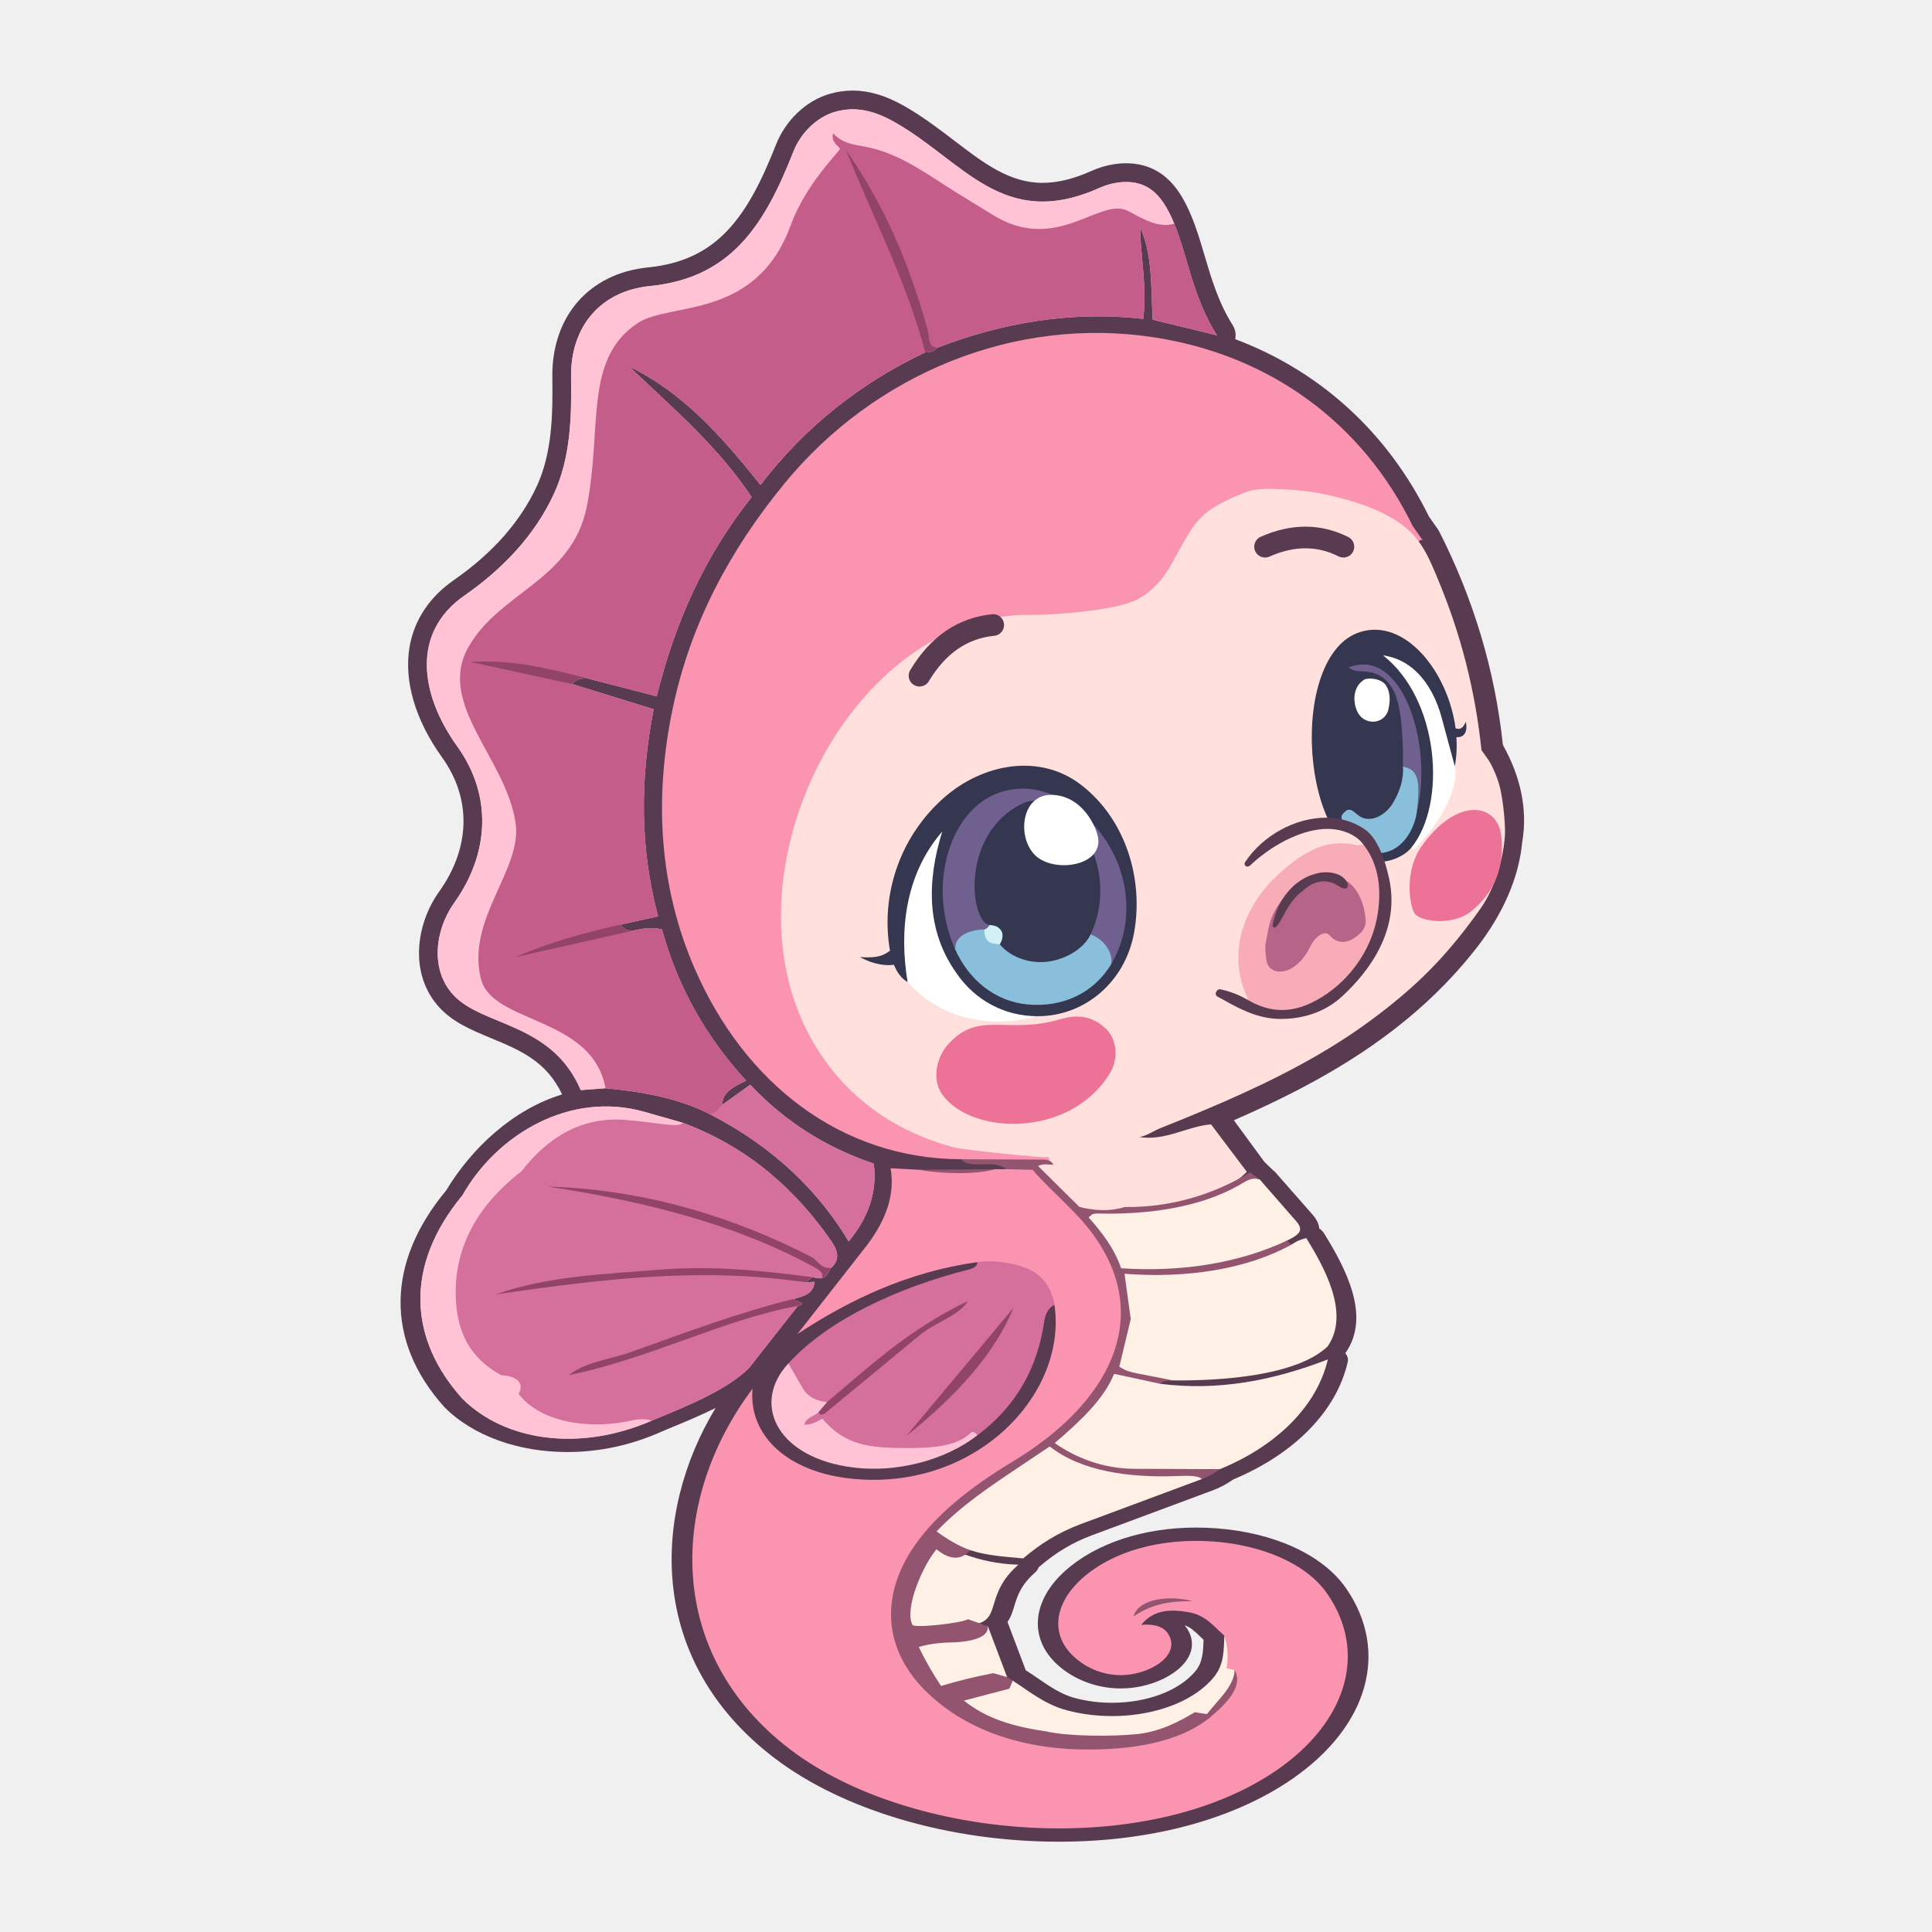
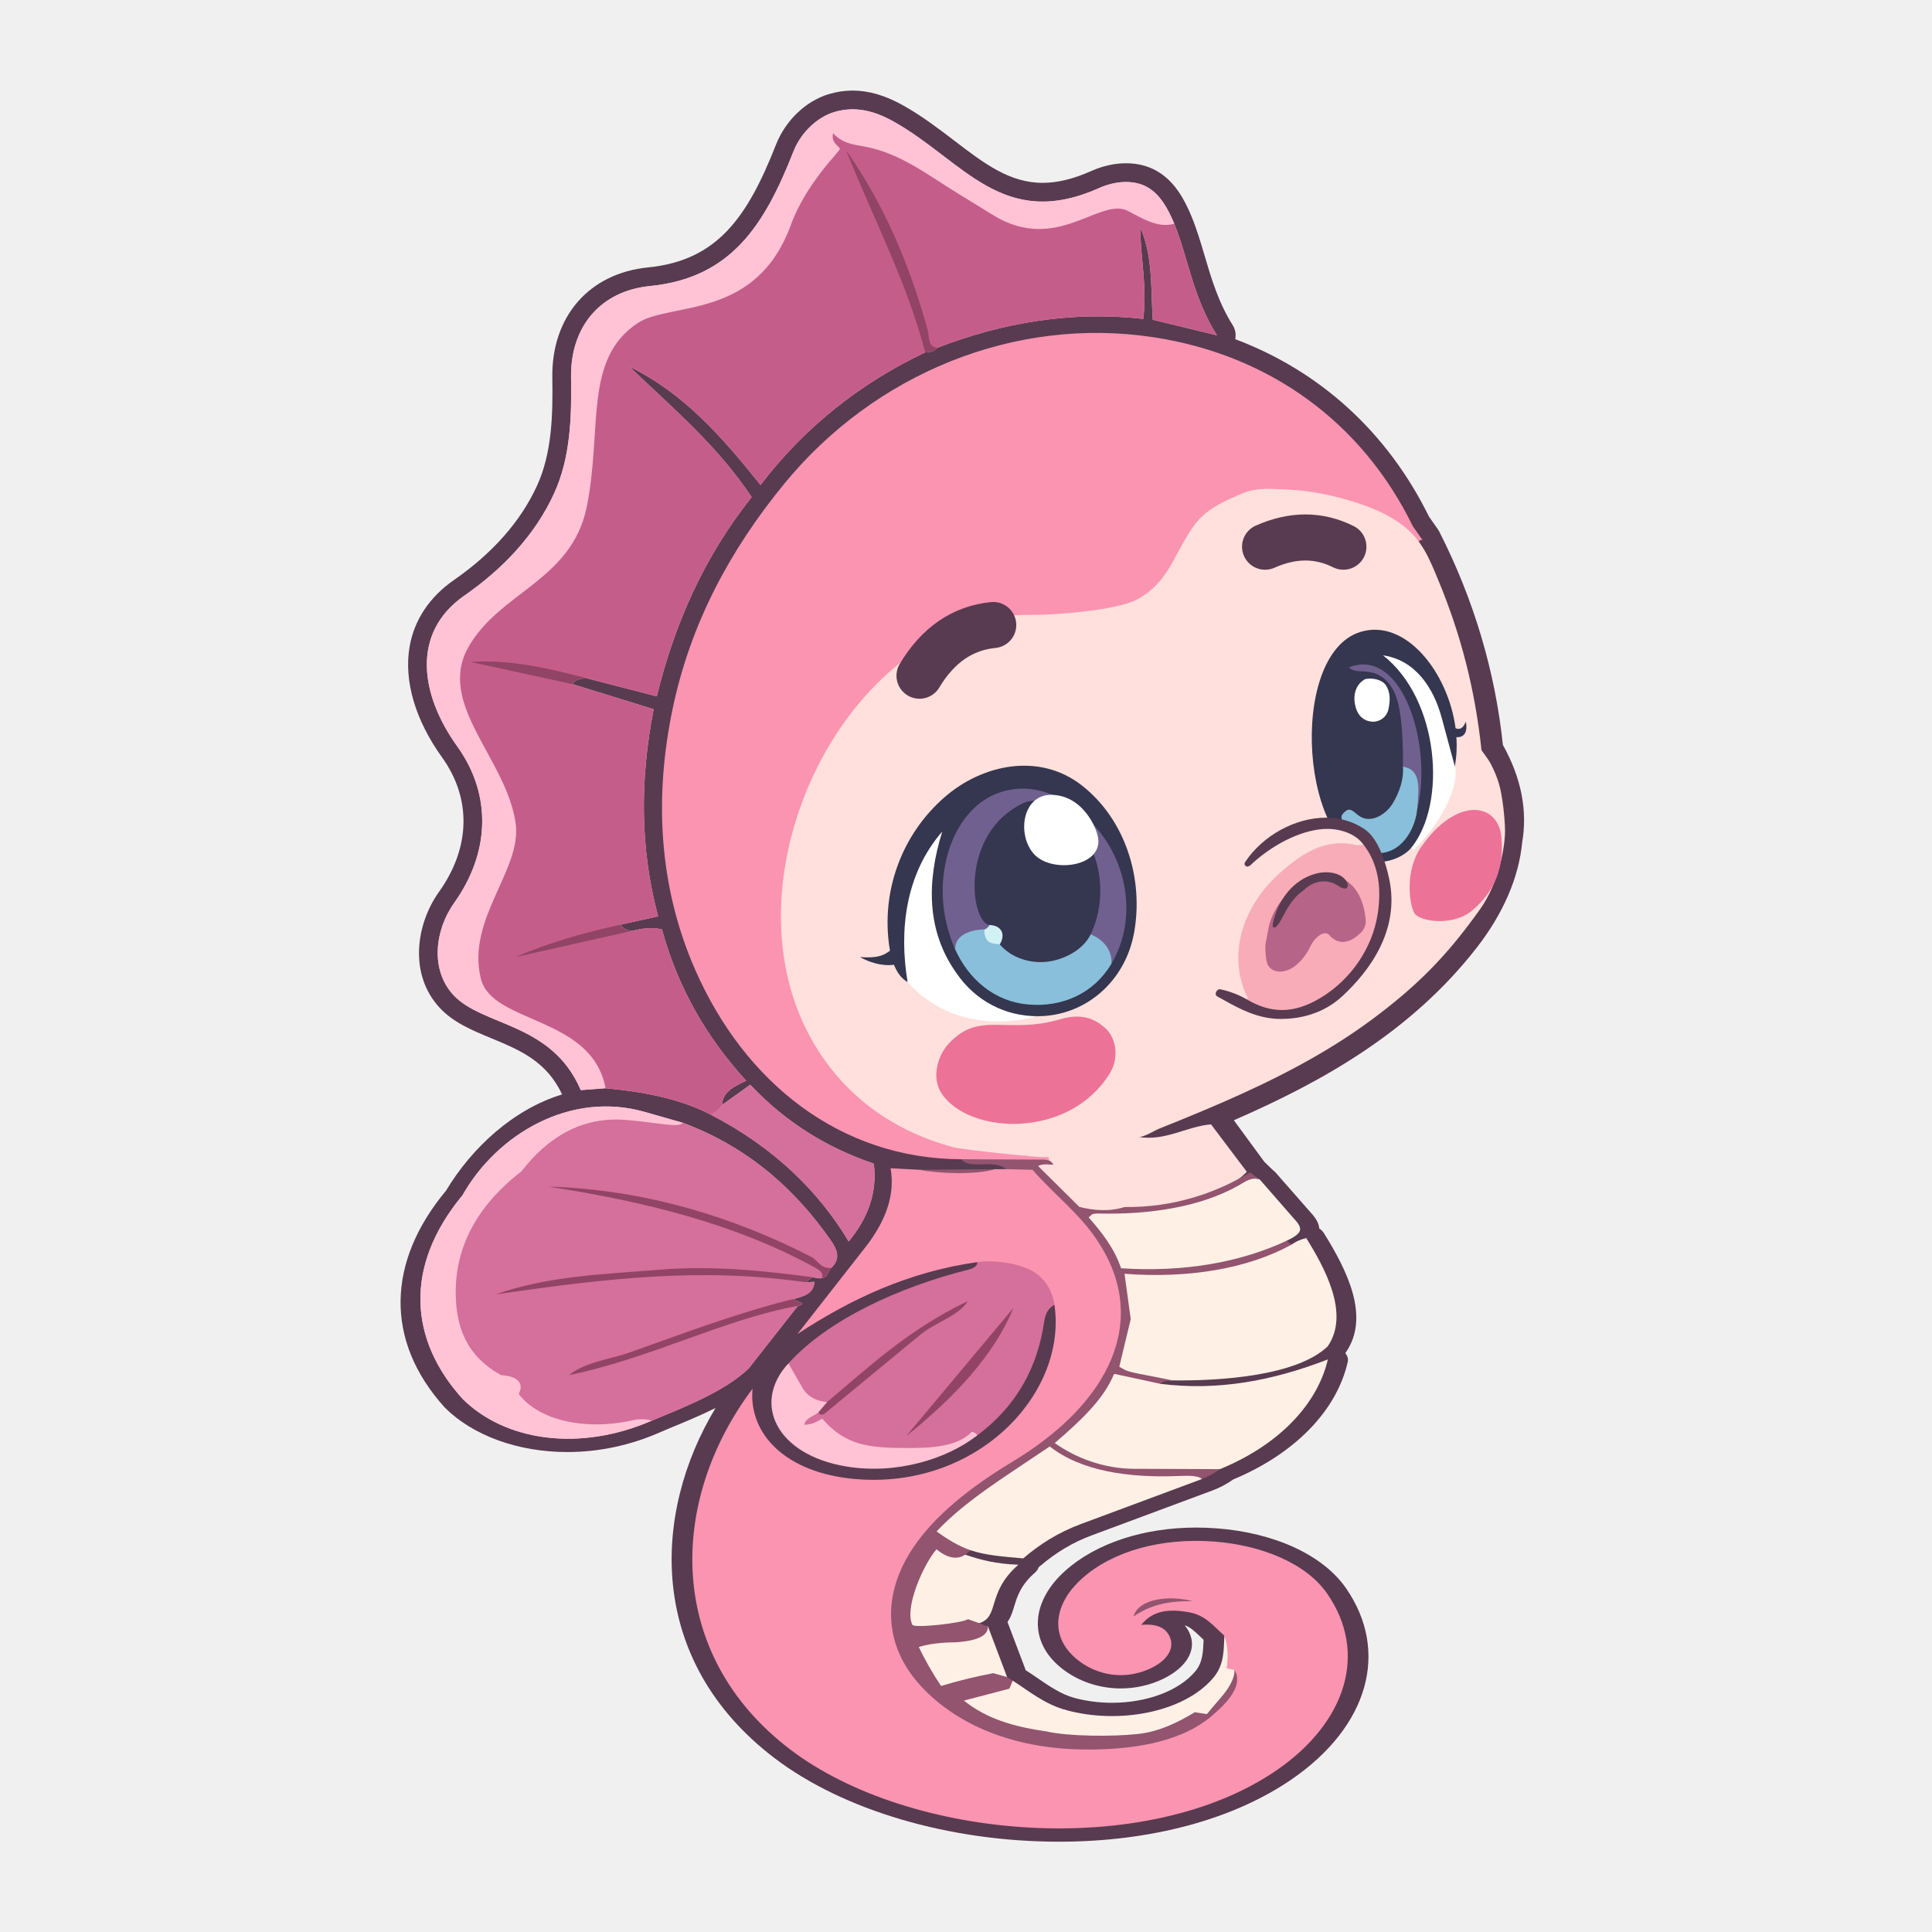
<svg xmlns="http://www.w3.org/2000/svg" width="512" height="512" viewBox="0 0 512 512" role="img" aria-labelledby="title">
  <g id="haema-default" transform="translate(108.15 24) scale(1.221)">
    <g id="art-2382">
      <path id="native-2382" fill="#583B50" d="M237.618,142.026C235.925,125.985 231.283,110.415 223.815,95.733C223.729,95.562 223.63,95.399 223.521,95.242C223.521,95.242 221.576,92.467 221.576,92.467C212.564,74.164 197.953,60.9 179.523,53.959C179.737,52.944 179.567,51.863 178.99,50.949C175.899,46.052 174.36,40.852 172.873,35.824C171.996,32.858 171.167,30.057 170.048,27.348C168.645,23.951 166.522,19.759 162.531,17.471C160.57,16.347 158.316,15.777 155.83,15.777C153.355,15.777 150.753,16.355 148.305,17.45C144.424,19.184 140.954,20.028 137.698,20.028C130.533,20.028 124.986,15.791 118.565,10.885C115.167,8.29 111.655,5.606 107.596,3.306C103.671,1.081 100.038,0 96.487,0C94.748,0 93,0.262 91.293,0.779C86.299,2.291 81.913,6.493 79.845,11.747C73.655,27.482 67.13,36.884 52.104,38.379C39.267,39.657 31.103,49.054 31.304,62.318C31.424,70.253 31.266,78.6 27.98,85.771C24.436,93.504 18.359,100.396 9.919,106.257C4.639,109.923 1.321,114.923 0.324,120.717C-0.948,128.103 1.552,136.625 7.361,144.712C13.797,153.672 13.562,164.311 6.715,173.902C1.704,180.921 0.135,191.815 6.834,199.054C9.811,202.272 13.816,203.931 18.055,205.687C24.228,208.243 30.061,210.676 33.425,217.886C22.831,221.106 13.823,229.471 8.245,238.749C-4.614,254.181 -5.109,271.308 7.867,285.738C14.085,292.032 24.026,295.499 34.536,295.5C34.537,295.5 34.538,295.5 34.539,295.5C41.551,295.5 48.447,294.006 55.036,291.06C55.036,291.06 56.794,290.318 56.794,290.318C59.922,289.031 63.381,287.6 66.729,285.943C52.857,308.931 51.77,340.766 79.487,361.898C94.415,373.28 117.516,380.075 141.282,380.075C161.224,380.075 179.206,375.232 191.916,366.438C208.462,354.991 213.039,338.751 203.577,325.066C198.597,317.863 188.08,313.001 175.446,312.059C173.97,311.948 172.482,311.893 171.024,311.893C159.612,311.893 149.249,315.323 142.592,321.303C135.371,327.792 134.702,335.969 140.929,341.652C144.521,344.93 149.528,346.81 154.665,346.81C156.194,346.81 157.725,346.647 159.217,346.324C166.014,344.854 171.792,340.216 169.694,334.996C169.415,334.302 169.028,333.673 168.545,333.116C169.621,333.4 170.581,334.263 171.975,335.6C172.197,335.813 172.422,336.029 172.654,336.246C172.65,336.331 172.647,336.416 172.644,336.501C172.547,338.911 172.456,341.187 170.853,343.098C167.324,347.306 160.398,349.921 152.778,349.921C149.92,349.921 147.145,349.557 144.53,348.839C141.749,348.075 139.228,346.35 136.789,344.682C135.978,344.127 135.18,343.582 134.383,343.072C134.383,343.072 134.057,342.864 134.057,342.864C134.057,342.864 130.187,332.625 130.187,332.625C130.158,332.549 130.125,332.474 130.087,332.4C130.852,331.308 131.216,330.106 131.558,328.977C132.21,326.827 132.948,324.39 136.058,321.673C136.463,321.319 136.73,320.918 136.853,320.501C136.931,320.445 137.005,320.386 137.076,320.326C140.659,317.263 144.242,315.125 148.35,313.597C148.35,313.597 174.538,303.856 174.538,303.856C176.174,303.248 177.606,302.493 179.121,301.436C192.398,295.88 201.522,286.603 203.952,275.918C204.098,275.263 203.893,274.602 203.408,274.037C203.455,273.98 203.498,273.923 203.539,273.864C208.883,266.088 203.727,255.957 198.78,248.001C198.539,247.607 198.19,247.266 197.766,246.988C197.663,245.454 196.51,244.184 195.821,243.423C195.821,243.423 188.304,234.858 188.304,234.858C188.138,234.667 187.943,234.489 187.721,234.329C187.721,234.329 185.842,232.513 185.842,232.513C185.842,232.513 179.223,223.489 179.223,223.489C198.354,215.156 217.653,204.393 231.951,186.017C237.685,178.646 241.089,170.763 241.801,163.207C242.999,156.258 241.593,149.138 237.618,142.026Z" />
    </g>
    <g id="art-2381">
      <path id="native-2381" fill="#FA94B1" d="M220.189,97.577C219.509,97.409 219.284,97.909 219.331,98.287C219.331,98.287 219.733,101.521 219.733,101.521C219.733,101.521 210.097,94.32 210.097,94.32C207.281,92.215 205.824,91.966 203.352,91.686C201.048,94.127 193.256,92.371 191.274,90.023C182.823,88.046 178.721,95.569 174.056,103.534C167.162,107.882 161.292,111.777 157.422,119.353C147.088,116.913 133.736,115.802 124.24,117.124C118.096,119.052 115.024,120.015 115.024,120.015C115.024,120.015 110.738,124.725 110.738,124.725C109.581,128.222 107.931,130.333 105.785,131.057C105.596,130.93 105.372,130.396 105.356,129.221C87.536,145.737 79.885,171.502 86.236,195.853C91.111,214.546 106.76,225.325 125.459,229.145C129.815,230.035 133.838,232.252 139.183,230.776C140.635,230.375 141.976,232.417 140.043,233.151C138.611,232.33 137.006,232.034 136.674,234.01C131.293,233.041 125.753,232.354 120.054,231.952C93.729,231.84 73.019,215.296 62.274,190.743C54.398,172.744 53.37,153.348 57.466,133.944C61.324,115.67 69.852,99.698 81.706,85.261C101.178,61.548 131.536,48.917 161.837,53.547C186.998,57.392 207.091,72.043 218.062,94.542C218.062,94.542 220.189,97.577 220.189,97.577Z" />
    </g>
    <g id="art-2380">
      <path id="native-2380" fill="#FFE0DC" d="M190.629,86.589C195.258,86.769 199.887,87.669 204.339,88.985C208.429,90.194 212.475,91.782 215.876,94.357C220.078,97.539 221.686,101.665 223.624,106.327C226.042,112.147 228.056,118.129 229.61,124.237C231.187,130.438 232.299,136.754 232.966,143.117C232.985,143.298 234.323,144.87 235.008,146.172C235.69,147.468 236.344,149.025 236.771,150.466C237.536,153.046 238.054,157.928 238.082,160.644C238.11,163.37 237.073,171.483 232.654,177.702C225.488,187.788 219.046,194.319 209.117,201.679C199.262,208.985 188.271,214.58 177.061,219.482C173.956,220.84 170.829,222.146 167.691,223.426C166.167,224.047 164.64,224.661 163.112,225.272C162.099,225.676 159.539,227.277 158.499,227.103C164.396,228.088 169,224.798 174.272,224.38C174.272,224.38 182.042,234.678 182.042,234.678C177.181,239.698 167.937,241.389 159.496,242.643C155.738,243.2 147.558,244.005 145.002,242.174C144.53,242.343 144.145,242.46 144.067,242.395C141.906,240.582 135.819,235.145 134.582,233.102C134.323,232.604 138.503,231.852 139.35,232.971C139.35,232.971 138.97,231.43 138.97,231.43C139.094,231.931 120.182,229.847 118.354,229.356C112.293,227.727 106.492,225.106 101.38,221.451C91.482,214.374 84.82,203.703 82.252,191.857C78.814,176.007 82.29,158.882 89.917,144.752C98.924,128.066 115.35,113.471 135.101,113.803C140.042,113.886 153.674,112.827 158.126,110.508C163.807,107.548 165.864,102.317 167.561,99.336C171.064,93.183 172.172,91.001 181.578,87.25C184.403,86.124 187.596,86.472 190.629,86.589Z" />
    </g>
    <g id="eye-2379">
      <path id="native-2379" fill="#35364F" d="M146.176,150.774C137.092,143.708 124.762,146.096 116.389,153.411C107.13,161.499 102.591,173.837 104.489,186.077C104.52,186.276 104.561,186.476 104.598,186.677C103.355,187.603 102.089,188.381 98.073,188.067C101.399,189.904 104.064,189.926 105.455,189.745C106.09,191.333 107.021,192.709 108.414,193.491C108.414,193.491 110.18,191.205 110.18,191.205C109.744,187.003 109.279,175.85 111.607,172.632C110.942,187.184 120.111,204.059 136.64,200.903C146.835,200.913 155.596,193.518 157.556,182.863C159.708,171.166 155.743,158.214 146.176,150.774Z" />
    </g>
    <g id="art-2378">
      <path id="native-2378" fill="#FFC3D5" d="M73.933,277.345C73.933,277.345 84.6,263.773 84.6,263.773C85.559,263.727 85.813,263.212 85.107,262.986C84.418,262.765 84.056,262.486 83.658,262.276C86.001,261.695 88.024,261.102 88.201,258.559C88.201,258.559 86.316,258.654 86.316,258.654C86.755,258.263 87.217,258.001 87.727,257.547C88.36,257.63 89.119,257.908 89.828,257.756C91.188,257.462 91.172,256.161 91.845,255.525C93.983,253.497 93.151,251.505 91.522,249.25C84.537,239.335 74.643,229.626 59.6,224.032C59.6,224.032 51.324,221.671 51.324,221.671C35.179,217.066 19.277,226.545 11.801,239.769C-1.064,255.312 0.322,271.252 11.83,283.971C21.164,293.22 37.37,295.446 52.886,288.686C59.788,285.817 68.727,282.363 73.933,277.345Z" />
    </g>
    <g id="art-2377">
      <path id="native-2377" fill="#FFC3D5" d="M9.82,196.292C16.198,203.185 31.169,202.203 37.474,216.947C37.474,216.947 42.854,216.54 42.854,216.54C50.479,217.237 58.67,218.652 65.537,222.191C79.639,229.461 89.269,239.161 95.624,249.796C99.73,244.839 101.887,239.282 101.075,232.909C90.897,229.455 81.948,223.946 74.26,215.781C74.26,215.781 68.194,220.132 68.194,220.132C68.158,217.62 70.378,216.257 73.378,214.92C64.735,205.439 58.605,194.792 55.096,182.067C52.634,181.463 50.449,181.967 48.44,182.419C47.493,182.207 46.604,181.846 46.097,181.039C46.097,181.039 54.269,179.23 54.269,179.23C50.311,164.514 50.318,149.561 53.293,134.276C53.293,134.276 35.658,128.826 35.658,128.826C36.29,127.748 37.725,127.559 38.965,127.599C38.965,127.599 53.971,131.482 53.971,131.482C57.878,115.623 64.229,101.253 74.565,88.237C67.138,77.069 57.62,69.104 48.015,59.907C59.802,65.66 68.138,75.147 76.49,85.6C86.227,72.86 98.393,63.383 112.242,56.823C113.169,56.871 114.188,56.631 114.837,55.834C128.853,50.403 143.985,47.778 159.551,49.561C160.446,42.758 159.005,36.732 158.882,29.655C161.644,35.832 161.182,42.529 161.619,49.738C161.619,49.738 175.55,53.12 175.55,53.12C170.303,44.807 169.225,36.009 166.288,28.901C165.01,25.808 163.295,22.598 160.508,21C157.404,19.22 153.299,19.672 149.964,21.163C129.1,30.489 120.571,15.335 105.59,6.844C101.415,4.479 97.162,3.252 92.472,4.673C88.977,5.731 85.338,8.895 83.631,13.236C77.392,29.092 70.198,40.666 52.507,42.427C41.691,43.504 35.205,51.3 35.371,62.257C35.5,70.758 35.288,79.588 31.677,87.466C27.493,96.596 20.401,103.93 12.239,109.598C0.569,117.701 2.642,131.169 10.665,142.339C18.345,153.031 17.624,165.622 10.026,176.265C5.788,182.202 4.768,190.832 9.82,196.292Z" />
    </g>
    <g id="art-2376">
      <path id="native-2376" fill="#C55D8B" d="M166.288,28.901C169.225,36.009 170.303,44.807 175.549,53.12C175.549,53.12 161.619,49.738 161.619,49.738C161.183,42.529 161.644,35.832 158.882,29.655C159.005,36.732 160.446,42.758 159.551,49.561C143.985,47.778 128.853,50.403 114.837,55.834C114.12,56.295 113.352,56.345 112.794,55.692C111.504,54.183 112.204,50.533 112.449,54.63C112.493,55.354 112.388,56.087 112.242,56.823C98.393,63.383 86.227,72.86 76.49,85.6C68.138,75.147 59.802,65.66 48.015,59.907C57.619,69.104 67.138,77.069 74.564,88.237C64.229,101.253 57.878,115.623 53.971,131.482C53.971,131.482 38.965,127.599 38.965,127.599C35.268,127.183 34.166,127.592 35.658,128.826C35.658,128.826 53.293,134.276 53.293,134.276C50.318,149.561 50.311,164.514 54.269,179.23C54.269,179.23 46.097,181.039 46.097,181.039C43.416,181.899 44.197,182.359 48.44,182.419C50.449,181.967 52.634,181.463 55.096,182.067C58.605,194.792 64.735,205.439 73.378,214.92C70.378,216.257 68.158,217.62 68.194,220.132C70.369,222.812 68.455,223.142 65.537,222.191C58.67,218.652 50.479,217.237 42.854,216.54C42.854,216.54 40.506,215.629 40.506,215.629C38.393,210.314 34.356,206.472 28.394,204.104C13.952,198.629 10.408,193.571 15.196,178.332C21.129,169.198 22.418,160.419 19.063,151.996C19.063,151.996 10.711,135.177 10.711,135.177C7.101,124.43 10.316,119.226 18.067,111.712C29.029,105.42 35.472,96.865 37.397,86.047C37.397,86.047 39.7,62.971 39.7,62.971C41.786,53.927 44.908,50.24 53.467,46.752C70.944,44.914 78.947,37.2 84.977,20.727C84.977,20.727 90.886,12.895 90.886,12.895C89.396,8.01 92.388,6.903 96.375,9.468C107.872,12.702 118.662,18.099 128.744,25.658C135.63,28.906 142.863,28.405 150.441,24.154C156.001,23.443 161.283,25.025 166.288,28.901Z" />
    </g>
    <g id="art-2375">
      <path id="native-2375" fill="#D56F9B" d="M59.6,224.032C74.643,229.626 84.536,239.335 91.523,249.25C93.151,251.505 93.983,253.497 91.845,255.525C91.845,255.525 89.828,257.756 89.828,257.756C89.119,257.908 88.36,257.63 87.727,257.547C83.857,257.861 83.385,258.23 86.316,258.654C86.316,258.654 88.201,258.559 88.201,258.559C88.024,261.102 86.001,261.695 83.658,262.276C82.499,263.183 82.855,263.67 84.6,263.773C84.6,263.773 73.933,277.345 73.933,277.345C68.727,282.363 59.788,285.817 52.886,288.686C39.741,292.711 22.855,290.895 21.975,281.023C3.814,274.956 5.266,253.513 15.404,241.212C25.395,223.033 39.21,219.035 59.6,224.032Z" />
    </g>
    <g id="art-2374">
      <path id="native-2374" fill="#FFC3D5" d="M166.288,28.901C162.816,29.936 159.459,27.792 156.215,26.121C150.184,23.016 140.791,35.526 126.986,27.039C126.986,27.039 119.234,22.273 119.234,22.273C112.844,18.344 106.751,13.552 99.099,12.163C96.282,11.652 94.246,11.408 92.252,9.272C91.708,11.335 93.515,11.989 93.718,12.643C93.858,13.094 86.471,19.88 83.056,29.206C75.488,49.872 56.883,45.848 49.904,50.426C38.012,58.228 42.205,73.32 38.785,90.3C35.547,106.377 19.766,108.819 13.04,120.885C6.16,133.226 21.37,145.052 23.342,159.043C24.764,169.142 12.594,179.789 15.795,192.76C18.239,202.668 39.914,200.759 42.854,216.54C42.854,216.54 37.474,216.947 37.474,216.947C31.169,202.203 16.198,203.185 9.82,196.292C4.768,190.832 5.788,182.201 10.026,176.265C17.624,165.622 18.345,153.032 10.665,142.339C2.642,131.169 0.569,117.701 12.239,109.598C20.401,103.93 27.493,96.596 31.677,87.466C35.288,79.588 35.5,70.758 35.371,62.257C35.205,51.3 41.691,43.504 52.507,42.427C70.198,40.666 77.392,29.092 83.631,13.236C85.338,8.895 88.977,5.731 92.472,4.673C97.162,3.252 101.415,4.479 105.59,6.844C120.571,15.335 129.1,30.489 149.964,21.163C153.299,19.672 157.404,19.22 160.508,21C163.295,22.598 165.01,25.808 166.288,28.901Z" />
    </g>
    <g id="art-2373">
      <path id="native-2373" fill="#FFF0E5" d="M165.919,279.949C162.325,279.974 154.924,279.222 154.353,277.011C154.353,277.011 153.313,276.578 153.313,276.578C156.415,269.577 155.657,262.973 154.587,255.913C167.915,257.809 180.455,254.574 191.75,250.462C192.419,250.084 192.832,249.618 194.944,249.053C198.801,255.33 204.534,265.424 199.581,272.575C192.901,278.953 176.488,280.077 165.919,279.949Z" />
    </g>
    <g id="art-2372">
      <path id="native-2372" fill="#FFF0E5" d="M176.205,299.212C171.337,300.449 163.062,300.246 157.554,299.824C149.635,299.216 144.371,297.178 138.795,293.527C138.795,293.527 145.737,287.349 145.737,287.349C148.225,284.272 150.722,281.33 153.227,278.524C155.509,277.929 161.583,279.394 163.345,280.706C175.784,282.243 187.509,280.081 199.631,275.395C197.272,285.478 188.565,294.17 176.205,299.212Z" />
    </g>
    <g id="art-2371">
      <path id="native-2371" fill="#FFC3D5" d="M59.6,224.032C58.812,225.239 54.057,223.955 47.198,223.415C37.473,222.648 30.144,227.402 24.619,234.564C14.738,242.189 10.47,251.018 10.333,260.381C10.279,267.493 12.123,274.408 20.215,278.817C23.53,279.001 25.319,280.451 24.003,282.884C28.305,288.612 38.382,290.912 48.718,288.613C50.226,288.277 51.712,288.298 52.886,288.686C37.37,295.446 21.164,293.22 11.83,283.971C0.322,271.252 -1.063,255.312 11.801,239.769C19.277,226.545 35.179,217.066 51.324,221.671C51.324,221.671 59.6,224.032 59.6,224.032Z" />
    </g>
    <g id="art-2370">
      <path id="native-2370" fill="#FFF0E5" d="M172.304,301.354C172.304,301.354 146.116,311.094 146.116,311.094C140.977,313.006 137.051,315.555 133.505,318.585C129.23,318.21 125.275,317.903 122.116,316.828C119.641,316.826 117.345,315.861 115.228,313.933C113.491,314.109 112.905,313.726 113.515,312.717C116.406,307.934 132.394,297.154 139.456,293.139C147.065,299.017 158.029,301.342 172.349,300.113C172.349,300.113 172.304,301.354 172.304,301.354Z" />
    </g>
    <g id="art-2369">
      <path id="native-2369" fill="#FFF0E5" d="M184.834,236.327C184.834,236.327 192.148,244.703 192.148,244.703C192.857,245.503 193.92,246.545 193.521,247.564C193.232,248.302 191.966,249.038 190.8,249.59C181.744,255.954 166.766,256.841 153.986,256.28C153.986,256.28 151.35,250.73 151.35,250.73C149.572,248.631 148.344,246.564 147.661,244.531C147.661,244.531 147.329,243.259 147.329,243.259C160.271,243.658 172.888,241.669 182.672,235.643C182.672,235.643 184.834,236.327 184.834,236.327Z" />
    </g>
    <g id="art-2368">
      <path id="native-2368" fill="#D56F9B" d="M65.537,222.191C67.075,221.732 67.53,220.609 68.194,220.132C68.194,220.132 74.26,215.781 74.26,215.781C81.948,223.946 90.896,229.455 101.076,232.909C101.886,239.282 99.73,244.839 95.624,249.796C89.269,239.161 79.639,229.461 65.537,222.191Z" />
    </g>
    <g id="art-2367">
      <path id="native-2367" fill="#FFF0E5" d="M120.923,317.771C124.311,318.938 127.654,319.789 132.459,319.957C125.465,326.067 128.485,331.132 123.99,332.65C118.746,334.42 112.761,335.294 107.386,334.222C106.203,326.782 109.038,320.349 113.779,313.642C116.317,315.828 118.207,316.835 120.923,317.771Z" />
    </g>
    <g id="art-2366">
      <path id="native-2366" fill="#ED7298" d="M218.377,178.484C217.303,176.565 216.269,169.305 219.93,164.089C227.6,153.162 236.602,154.487 237.298,162.081C237.901,168.65 235.899,173.816 230.91,177.99C226.733,181.485 219.435,180.374 218.377,178.484Z" />
    </g>
    <g id="art-2365">
      <path id="native-2365" fill="#FFF0E5" d="M179.415,342.828C179.994,346.267 177.104,350.202 173.373,352.391C168.962,355.2 163.179,358.25 156.308,358.302C156.308,358.302 136.747,358.451 136.747,358.451C137.978,357.432 137.983,356.839 138.606,356.152C135.341,355.306 139.619,350.709 142.778,351.496C154.441,354.7 168.543,351.92 174.789,344.473C177.228,341.564 176.997,338.366 177.173,335.36C179.605,337.451 178.163,340.559 179.415,342.828Z" />
    </g>
    <g id="art-2364">
      <path id="native-2364" fill="#FFF0E5" d="M130.009,344.342C125.193,345.513 120.576,346.661 114.915,347.471C111.154,343.874 108.822,339.896 107.868,335.629C114.778,335.842 120.816,335.682 125.84,333.309C125.84,333.309 130.009,344.342 130.009,344.342Z" />
    </g>
    <g id="art-2363">
      <path id="native-2363" fill="#FFF0E5" d="M131.235,345.125C134.674,347.322 138.098,350.211 142.778,351.496C142.778,351.496 138.606,356.152 138.606,356.152C132.245,358.736 122.014,353.347 116.168,348.257C122.079,347.821 126.367,346.173 131.235,345.125Z" />
    </g>
    <g id="art-2362">
      <path id="native-2362" fill="#914466" d="M91.845,255.525C91.172,256.161 91.188,257.462 89.828,257.756C90.18,256.728 89.532,256.116 88.183,255.39C71.092,246.026 51.331,241.086 30.412,237.887C51.831,238.55 70.904,244.65 87.421,253.092C89.033,253.902 89.465,255.782 91.845,255.525Z" />
    </g>
    <g id="art-2361">
      <path id="native-2361" fill="#914466" d="M87.727,257.547C87.217,258.001 86.755,258.263 86.316,258.654C63.867,255.42 43.501,257.714 19,261.285C30.482,257.256 42.59,256.901 54.777,255.912C66.177,254.984 77.339,256.185 87.727,257.547Z" />
    </g>
    <g id="art-2360">
      <path id="native-2360" fill="#914466" d="M114.837,55.834C114.188,56.631 113.169,56.871 112.242,56.823C108.268,41.593 101.131,28.127 95.061,12.955C103.372,24.795 108.873,37.853 112.734,51.844C113.213,53.578 112.739,55.607 114.837,55.834Z" />
    </g>
    <g id="art-2359">
      <path id="native-2359" fill="#914466" d="M84.6,263.773C68.556,266.674 52.596,275.189 34.943,278.794C38.556,275.893 43.692,275.449 48.185,273.859C60.228,269.56 71.713,265.225 83.658,262.276C84.056,262.486 84.418,262.765 85.107,262.986C85.813,263.212 85.559,263.727 84.6,263.773Z" />
    </g>
    <g id="art-2358">
      <path id="native-2358" fill="#914466" d="M46.097,181.039C46.604,181.846 47.493,182.207 48.44,182.419C48.44,182.419 23.352,188.067 23.352,188.067C30.544,184.904 38.298,182.766 46.097,181.039Z" />
    </g>
    <g id="art-2357">
      <path id="native-2357" fill="#914466" d="M38.965,127.599C37.725,127.559 36.29,127.748 35.658,128.826C35.658,128.826 13.602,124.024 13.602,124.024C22.203,123.4 30.761,125.476 38.965,127.599Z" />
    </g>
    <g id="art-2356">
      <path id="native-2356" fill="#92546E" d="M165.919,279.949C164.685,279.932 163.751,280.17 163.345,280.706C163.345,280.706 153.227,278.524 153.227,278.524C153.227,278.524 154.353,277.011 154.353,277.011C155.68,278.061 158.119,278.4 160.511,278.876C160.511,278.876 165.919,279.949 165.919,279.949Z" />
    </g>
    <g id="art-2355">
      <path id="native-2355" fill="#FA94B1" d="M110.891,234.229C116.308,234.631 121.868,234.788 127.355,234.109C127.355,234.109 129.849,234.103 129.849,234.103C129.375,232.671 136.072,232.887 136.283,233.18C143.15,240.502 150.149,247.955 154.74,256.026C157.63,269.706 153.61,281.987 139.575,292.919C139.235,293.189 139.26,293.651 139.39,294.168C133.062,296.78 126.77,301.235 121.756,305.17C119.025,307.315 116.393,309.539 114.216,311.937C113.95,312.231 114.13,312.694 114.438,313.204C113.579,313.298 112.856,313.438 112.607,313.74C107.669,319.738 103.652,329.174 107.688,335.481C106.917,337.823 107.663,340.341 109.925,343.035C115.164,349.648 123.862,356.929 136.598,357.833C136.789,358.367 137.022,358.797 137.402,358.86C148.932,360.781 165.462,358.714 173.878,353.215C177.364,349.879 179.209,346.417 179.415,342.828C179.415,342.828 177.653,342.426 177.653,342.426C178.07,340.032 177.909,337.677 177.173,335.36C174.83,333.346 173.158,330.924 169.47,330.273C165.547,329.581 161.795,329.652 159.129,333.014C162.51,332.723 164.523,333.634 165.363,335.723C166.825,339.36 162.6,342.547 157.794,343.586C152.705,344.686 147.868,342.983 144.582,339.984C139.05,334.934 140.531,328.106 146.226,322.988C152.875,317.015 163.405,314.068 174.932,314.927C184.794,315.663 194.775,319.423 199.49,326.243C208.406,339.138 203.552,354.154 188.644,364.468C160.444,383.979 108.952,379.893 82.903,360.032C55.698,339.291 56.55,305.991 74.758,281.764C73.851,291.669 82.059,299.997 96.841,301.339C123.459,303.755 143.125,282.84 140.287,263.532C140.287,263.532 137.96,262.933 137.96,262.933C137.196,257.947 131.937,255.248 124.722,255.634C124.722,255.634 123.486,254.283 123.486,254.283C108.656,256.39 96.091,262.272 84.5,269.89C84.5,269.89 99.595,250.607 99.595,250.607C103.692,245.187 105.738,239.637 104.722,233.906C104.722,233.906 110.891,234.229 110.891,234.229Z" />
    </g>
    <g id="art-2354">
      <path id="native-2354" fill="#92546E" d="M140.043,233.151C139.336,233.163 137.987,232.807 136.725,233.409C136.725,233.409 145.699,242.302 145.699,242.302C148.354,243.148 149.01,243.891 147.661,244.531C150.697,247.944 153.317,251.387 154.752,255.611C168.224,256.504 180.537,254.402 190.8,249.59C190.992,249.898 191.254,250.106 191.75,250.462C182.267,255.762 169.107,257.868 155.496,256.806C155.496,256.806 156.843,266.648 156.843,266.648C156.843,266.648 154.353,277.011 154.353,277.011C156.95,278.287 156.286,278.781 153.227,278.524C151.025,283.99 146.003,288.695 140.344,293.549C144.759,296.665 150.787,299.114 157.581,299.14C157.581,299.14 176.205,299.212 176.205,299.212C174.989,300.097 173.794,300.8 172.304,301.354C171.341,300.492 168.935,300.642 166.755,300.718C156.302,301.085 146.126,299.662 139.26,294.29C139.26,294.29 132.622,298.733 132.622,298.733C126.097,303.1 119.828,307.31 114.708,312.725C116.984,314.397 119.468,315.927 122.116,316.828C122.116,316.828 120.923,317.771 120.923,317.771C119.166,318.94 117.084,318.555 114.676,316.615C111.831,319.925 107.642,329.389 109.456,333.001C109.848,333.781 120.234,332.638 121.518,331.785C121.518,331.785 123.99,332.65 123.99,332.65C124.561,332.781 124.946,333.195 125.84,333.309C125.949,335.33 123.606,336.493 118.813,336.798C115.593,336.825 112.935,337.164 110.838,337.815C112.247,340.741 113.857,343.559 115.67,346.271C119.25,345.19 123.025,344.264 126.994,343.493C126.994,343.493 130.009,344.342 130.009,344.342C130.009,344.342 131.235,345.125 131.235,345.125C131.235,345.125 130.515,346.86 130.515,346.86C130.515,346.86 120.628,349.447 120.628,349.447C125.557,353.387 131.351,355.1 138.606,356.152C143.396,357.235 152.889,357.281 158.274,356.71C163.151,356.192 167.248,354.082 170.754,351.967C170.754,351.967 173.373,352.391 173.373,352.391C174.175,352.522 174.355,352.794 173.878,353.215C167.252,358.594 156.664,360.269 145.959,360.046C131.275,359.741 119.248,354.756 111.511,346.515C102.992,337.441 102.906,326.294 109.594,316.304C114.378,309.158 122.146,303.065 131.025,297.694C152.518,284.793 161.026,266.75 149.632,249.664C145.981,243.961 140.072,239.488 135.531,234.238C135.531,234.238 129.849,234.103 129.849,234.103C126.901,231.767 121.994,234.357 120.054,231.952C120.054,231.952 137.86,232.028 137.86,232.028C138.984,232.033 139.743,232.386 140.043,233.151Z" />
    </g>
    <g id="art-2353">
      <path id="native-2353" fill="#92546E" d="M127.355,234.109C123.481,235.317 115.578,235.133 110.891,234.229C110.891,234.229 127.355,234.109 127.355,234.109Z" />
    </g>
    <g id="art-2352">
      <path id="native-2352" fill="#92546E" d="M173.878,353.215C173.612,353.052 173.612,352.659 173.373,352.391C175.705,349.358 179.219,346.446 179.415,342.828C181.212,346.084 178.207,349.701 173.878,353.215Z" />
    </g>
    <g id="art-2351">
      <path id="native-2351" fill="#92546E" d="M170.257,327.868C164.799,327.809 161.192,328.674 157.435,331.179C158.613,327.181 165.483,326.582 170.257,327.868Z" />
    </g>
    <g id="art-2350">
      <path id="native-2350" fill="#D56F9B" d="M140.287,263.532C138.728,264.384 138.265,265.812 138.029,267.398C136.65,276.584 132.557,285.157 123.451,291.948C122.68,291.832 121.628,292.3 120.294,293.353C110.051,297.724 96.514,297.37 89.143,290.536C82.067,291.986 83.021,285.664 89.152,286.762C90.169,286.952 94.189,283.386 90.94,284.656C84.654,287.397 80.803,279.748 82.548,276.259C91.137,266.785 106.41,259.719 121.804,255.86C123.088,255.536 123.713,254.761 123.486,254.283C127.641,253.69 133.224,254.675 136.069,256.564C138.66,258.274 139.946,261.097 140.287,263.532Z" />
    </g>
    <g id="art-2349">
      <path id="native-2349" fill="#FFC3D5" d="M90.94,284.656C92.451,285.029 90.617,286.566 89.152,286.762C88.39,287.656 86.253,288.016 85.987,289.582C88.094,289.502 88.706,288.823 89.899,288.262C94.923,294.11 100.121,294.619 108.279,294.626C113.418,294.631 119.081,294.421 122.285,291.183C122.499,290.968 123.646,291.562 123.451,291.948C116.876,297.043 105.965,300.418 95.164,298.642C79.772,296.112 74.621,284.786 82.548,276.259C82.548,276.259 85.465,281.332 85.465,281.332C86.396,283.112 88.043,284.356 90.94,284.656Z" />
    </g>
    <g id="eye-2348">
      <path id="native-2348" fill="#35364F" d="M227.35,138.41C225.728,126.177 216.374,114.402 206.577,117.537C190.805,122.583 193.598,165.976 210.268,167.378C212.739,167.586 216.104,166.364 217.776,164.289C224.257,160.196 225.101,151.626 224.35,144.167C224.663,146.005 224.956,147.155 227.176,146.642C227.572,144.6 227.672,142.472 227.534,140.334C228.831,140.466 230.099,139.645 229.579,136.987C228.965,138.463 228.253,138.756 227.35,138.41Z" />
    </g>
    <g id="art-2347">
      <path id="native-2347" fill="#914466" d="M108.133,292.019C108.133,292.019 131.372,264.232 131.372,264.232C127.303,274.273 118.66,283.612 108.133,292.019Z" />
    </g>
    <g id="art-2346">
      <path id="native-2346" fill="#914466" d="M89.152,286.762C89.152,286.762 90.94,284.656 90.94,284.656C100.091,276.962 108.559,268.943 121.484,262.737C119.548,265.966 114.276,267.392 111.044,270.137C111.044,270.137 90.643,286.963 90.643,286.963C90.075,287.551 89.064,287.56 89.152,286.762Z" />
    </g>
    <g id="eye-2345">
      <path id="native-2345" fill="#FFFFFF" d="M227.176,146.642C228.186,150.378 225.02,158.099 218.228,164.833C218.228,164.833 217.776,164.289 217.776,164.289C225.521,154.676 223.808,132.118 211.593,122.581C218.692,123.586 222.621,129.782 224.32,136.072C224.32,136.072 227.176,146.642 227.176,146.642Z" />
    </g>
    <g id="eye-2344">
      <path id="native-2344" fill="#89BFDA" d="M219.006,156.076C218.677,159.521 216.538,163.936 212.742,165.166C208.184,166.643 204.917,163.128 203.185,159.441C202.447,157.87 202.232,157.434 203.422,156.441C204.491,155.549 205.196,156.509 206.251,157.315C208.799,159.26 212.194,157.199 213.685,154.75C215.232,152.21 216.153,149.302 215.916,146.75C220.462,142.81 219.69,152.581 219.006,156.076Z" />
    </g>
    <g id="eye-2343">
      <path id="native-2343" fill="#70608F" d="M219.006,156.076C219.532,150.565 219.595,147.321 215.916,146.75C215.916,146.75 216.21,136.308 214.413,131.467C212.41,126.069 208.281,126.208 208.042,126.139C207.287,125.921 205.377,126.351 204.178,125.203C215.834,120.554 222.486,142.283 219.006,156.076Z" />
    </g>
    <g id="art-2342">
      <path id="native-2342" fill="#92546E" d="M184.834,236.327C182.992,235.796 181.908,236.693 180.251,237.642C171.912,242.37 160.762,243.994 149.96,243.731C148.687,243.7 147.981,243.972 147.661,244.531C147.661,244.531 145.699,242.302 145.699,242.302C148.73,243.046 152.07,243.393 155.526,242.316C166.02,242.472 175.309,239.309 182.739,234.805C182.739,234.805 184.834,236.327 184.834,236.327Z" />
    </g>
    <g id="art-2341">
      <path id="native-2341" fill="#ED7298" d="M152.326,213.269C143.544,227.633 121.744,226.673 115.779,217.653C113.536,214.26 114.938,209.5 117.217,206.989C123.982,199.532 129.828,205.022 141.659,201.532C145.622,200.363 148.72,201.084 151.364,203.542C153.851,205.855 154.26,210.105 152.326,213.269Z" />
    </g>
    <g id="eye-2338">
      <path id="native-2338" fill="#FFFFFF" d="M136.64,200.903C126.251,203.651 115.606,201.582 108.414,193.491C106.566,182.477 107.832,170.139 115.936,160.824C112.507,171.839 112.568,182.427 118.95,191.459C123.118,197.643 129.746,200.942 136.64,200.903Z" />
    </g>
    <g id="eye-2337">
      <path id="native-2337" fill="#89BFDA" d="M125.103,182.052C126.758,181.983 128.03,183.756 128.411,185.312C128.411,185.312 130.599,184.595 130.599,184.595C135.11,188.555 142.237,187.609 145.87,182.937C145.87,182.937 148.143,183.143 148.143,183.143C152.655,180.545 154.373,185.423 152.652,189.522C148.881,195.897 142.076,199.034 134.531,198.36C127.388,197.723 121.729,193.034 118.754,186.427C116.712,181.593 122.536,177.897 125.103,182.052Z" />
    </g>
    <g id="eye-2336">
      <path id="native-2336" fill="#70608F" d="M144.098,154.929C143.426,157.93 139.552,157.483 139.095,154.541C125.62,159.48 124.268,166.29 126.421,178.917C126.421,178.917 126.222,181.098 126.222,181.098C127.529,182.842 126.852,183.424 125.103,182.052C122.387,182.134 118.631,183.087 118.754,186.427C112.451,172.426 117.639,155.747 128.623,152.267C134.614,150.369 139.384,152.275 144.098,154.929Z" />
    </g>
    <g id="eye-2335">
      <path id="native-2335" fill="#70608F" d="M152.652,189.522C152.887,186.574 150.819,184.196 148.143,183.143C146.916,181.367 146.869,179.052 148.001,176.198C148.001,176.198 148.032,171.415 148.032,171.415C146.819,168.161 146.648,165.345 147.518,162.967C144.484,162.526 144.639,158.752 147.55,158.099C156.058,166.146 158.614,179.445 152.652,189.522Z" />
    </g>
    <g id="eye-2334">
      <path id="native-2334" fill="#35364F" d="M139.095,154.541C136.685,155.803 135.371,158.02 135.655,160.593C135.953,163.279 137.975,165.621 140.632,166.221C143.367,166.839 146.031,165.343 147.518,162.967C150.893,168.944 151.155,176.864 148.143,183.143C146.495,186.577 142.35,188.564 139.034,189.041C134.968,189.627 130.783,188.121 128.411,185.312C127.192,184.271 126.515,182.698 126.222,181.098C121.985,180.603 119.704,161.329 133.384,154.719C135.578,153.659 137.306,154.402 139.095,154.541Z" />
    </g>
    <g id="eye-2333">
      <path id="native-2333" fill="#D2F1F5" d="M128.411,185.312C127.79,185.221 126.706,185.199 126.119,184.804C125.258,184.224 125.003,183.015 125.103,182.052C125.497,182.041 126.074,181.373 126.222,181.098C127.076,181.198 128.032,181.292 128.71,182.286C129.217,183.029 129.088,184.324 128.411,185.312Z" />
    </g>
    <g id="eye-2332">
      <path id="native-2332" fill="#FFFFFF" d="M212.783,134.262C212.411,136.052 210.766,137.102 209.176,136.977C207.456,136.842 206.216,135.763 205.681,133.911C204.918,131.267 205.681,128.842 207.741,127.734C209.355,127.391 211.419,127.88 212.198,129.049C213.317,130.73 213.119,132.648 212.783,134.262Z" />
    </g>
    <g id="eye-2331">
      <path id="native-2331" fill="#FFFFFF" d="M149.78,162.262C150.645,168.502 139.736,169.927 135.886,165.762C132.054,161.616 133.244,152.557 139.907,152.865C146.569,153.173 149.483,160.119 149.78,162.262Z" />
    </g>
    <g id="art-2330">
      <path id="native-2330" fill="#FFE0DC" d="M198.353,159.585C192.091,159.063 175.884,170.058 175.884,178.436C175.884,186.814 170.217,196.335 180.191,198.43C190.165,200.524 197.02,200.143 200.067,197.097C203.114,194.05 214.306,186.81 212.079,169.886C210.748,159.776 202.923,159.966 198.353,159.585Z" />
    </g>
    <g id="art-2329">
      <path id="native-2329" fill="#F8ACB8" d="M206.085,163.822C210.849,162.616 212.127,171.864 212.078,175.984C211.891,191.769 196.958,202.34 182.907,199.638C181.632,199.393 181.538,198.397 182.208,196.912C177.589,187.387 181.3,176.797 189.317,169.716C194.378,165.245 199.411,162.155 206.085,163.822Z" />
    </g>
    <g id="art-2328">
      <path id="native-2328" fill="#B66487" d="M186.561,189.701C186.166,188.942 185.958,185.946 186.119,185.105C186.119,185.105 186.767,181.721 186.767,181.721C187.812,176.277 193.531,170.051 199.416,170.166C201.124,170.202 206.944,170.993 207.833,179.894C207.938,180.937 207.571,181.986 206.833,182.73C204.254,185.331 201.729,185.362 200.014,183.362C198.842,181.995 196.646,183.935 195.817,185.782C194.987,187.629 193.198,189.911 191.243,190.763C189.047,191.72 187.289,191.098 186.561,189.701Z" />
    </g>
    <g id="art-2327">
      <path id="native-2327" fill="#583B50" d="M212.928,171.044C212.099,167.208 210.49,162.223 207.536,160.269C205.081,158.64 202.283,157.816 199.219,157.816C192.531,157.816 185.474,161.697 181.659,167.474C181.487,167.734 181.542,167.96 181.62,168.107C181.761,168.362 181.947,168.429 182.171,168.429C182.209,168.429 182.246,168.429 182.285,168.424C182.73,168.298 183.108,167.89 183.308,167.672C188.405,163.096 194.623,160.251 199.535,160.251C202.539,160.251 205.453,161.397 206.958,163.171C210.282,167.09 211.451,172.343 210.432,178.785C209.28,186.065 204.739,192.794 198.28,196.785C195.255,198.653 192.441,199.563 189.679,199.563C187.193,199.563 184.736,198.831 182.164,197.327C180.358,196.27 178.325,195.483 176.227,195.049C175.755,195.049 175.41,195.435 175.313,195.816C175.261,196.026 175.238,196.412 175.666,196.635C176.116,196.874 176.589,197.14 177.09,197.419C180.355,199.239 184.417,201.501 189.417,201.501C193.073,201.501 198.356,200.645 202.767,196.56C208.729,191.044 215.331,182.138 212.928,171.044Z" />
    </g>
    <g id="art-2326">
      <path id="native-2326" fill="#583B50" d="M187.674,180.908C188.78,175.443 192.289,171.288 196.846,170.013C197.613,169.785 198.443,169.667 199.256,169.667C200.307,169.667 202.86,169.892 203.853,171.97C204.019,172.34 203.958,172.703 203.841,172.912C203.778,173.027 203.661,173.17 203.468,173.196C203.441,173.196 203.415,173.196 203.388,173.196C202.801,173.196 202.375,172.928 201.927,172.644C201.669,172.482 201.416,172.321 201.158,172.193C200.443,171.83 199.619,171.637 198.781,171.637C197.634,171.637 195.901,172.002 194.168,173.741C191.967,175.228 190.757,177.597 189.543,179.864C188.093,182.573 187.479,181.62 187.674,180.908Z" />
    </g>
-     <g id="brows" fill="none" stroke="#583B50" stroke-width="4.7" stroke-linecap="round">
+     <g id="brows" fill="none" stroke="#583B50" stroke-width="10" stroke-linecap="round">
      <path d="M111 127 Q117 117 127 116 M186 99 Q195 95 203 99" />
    </g>
    <g id="tears" />
  </g>
</svg>
